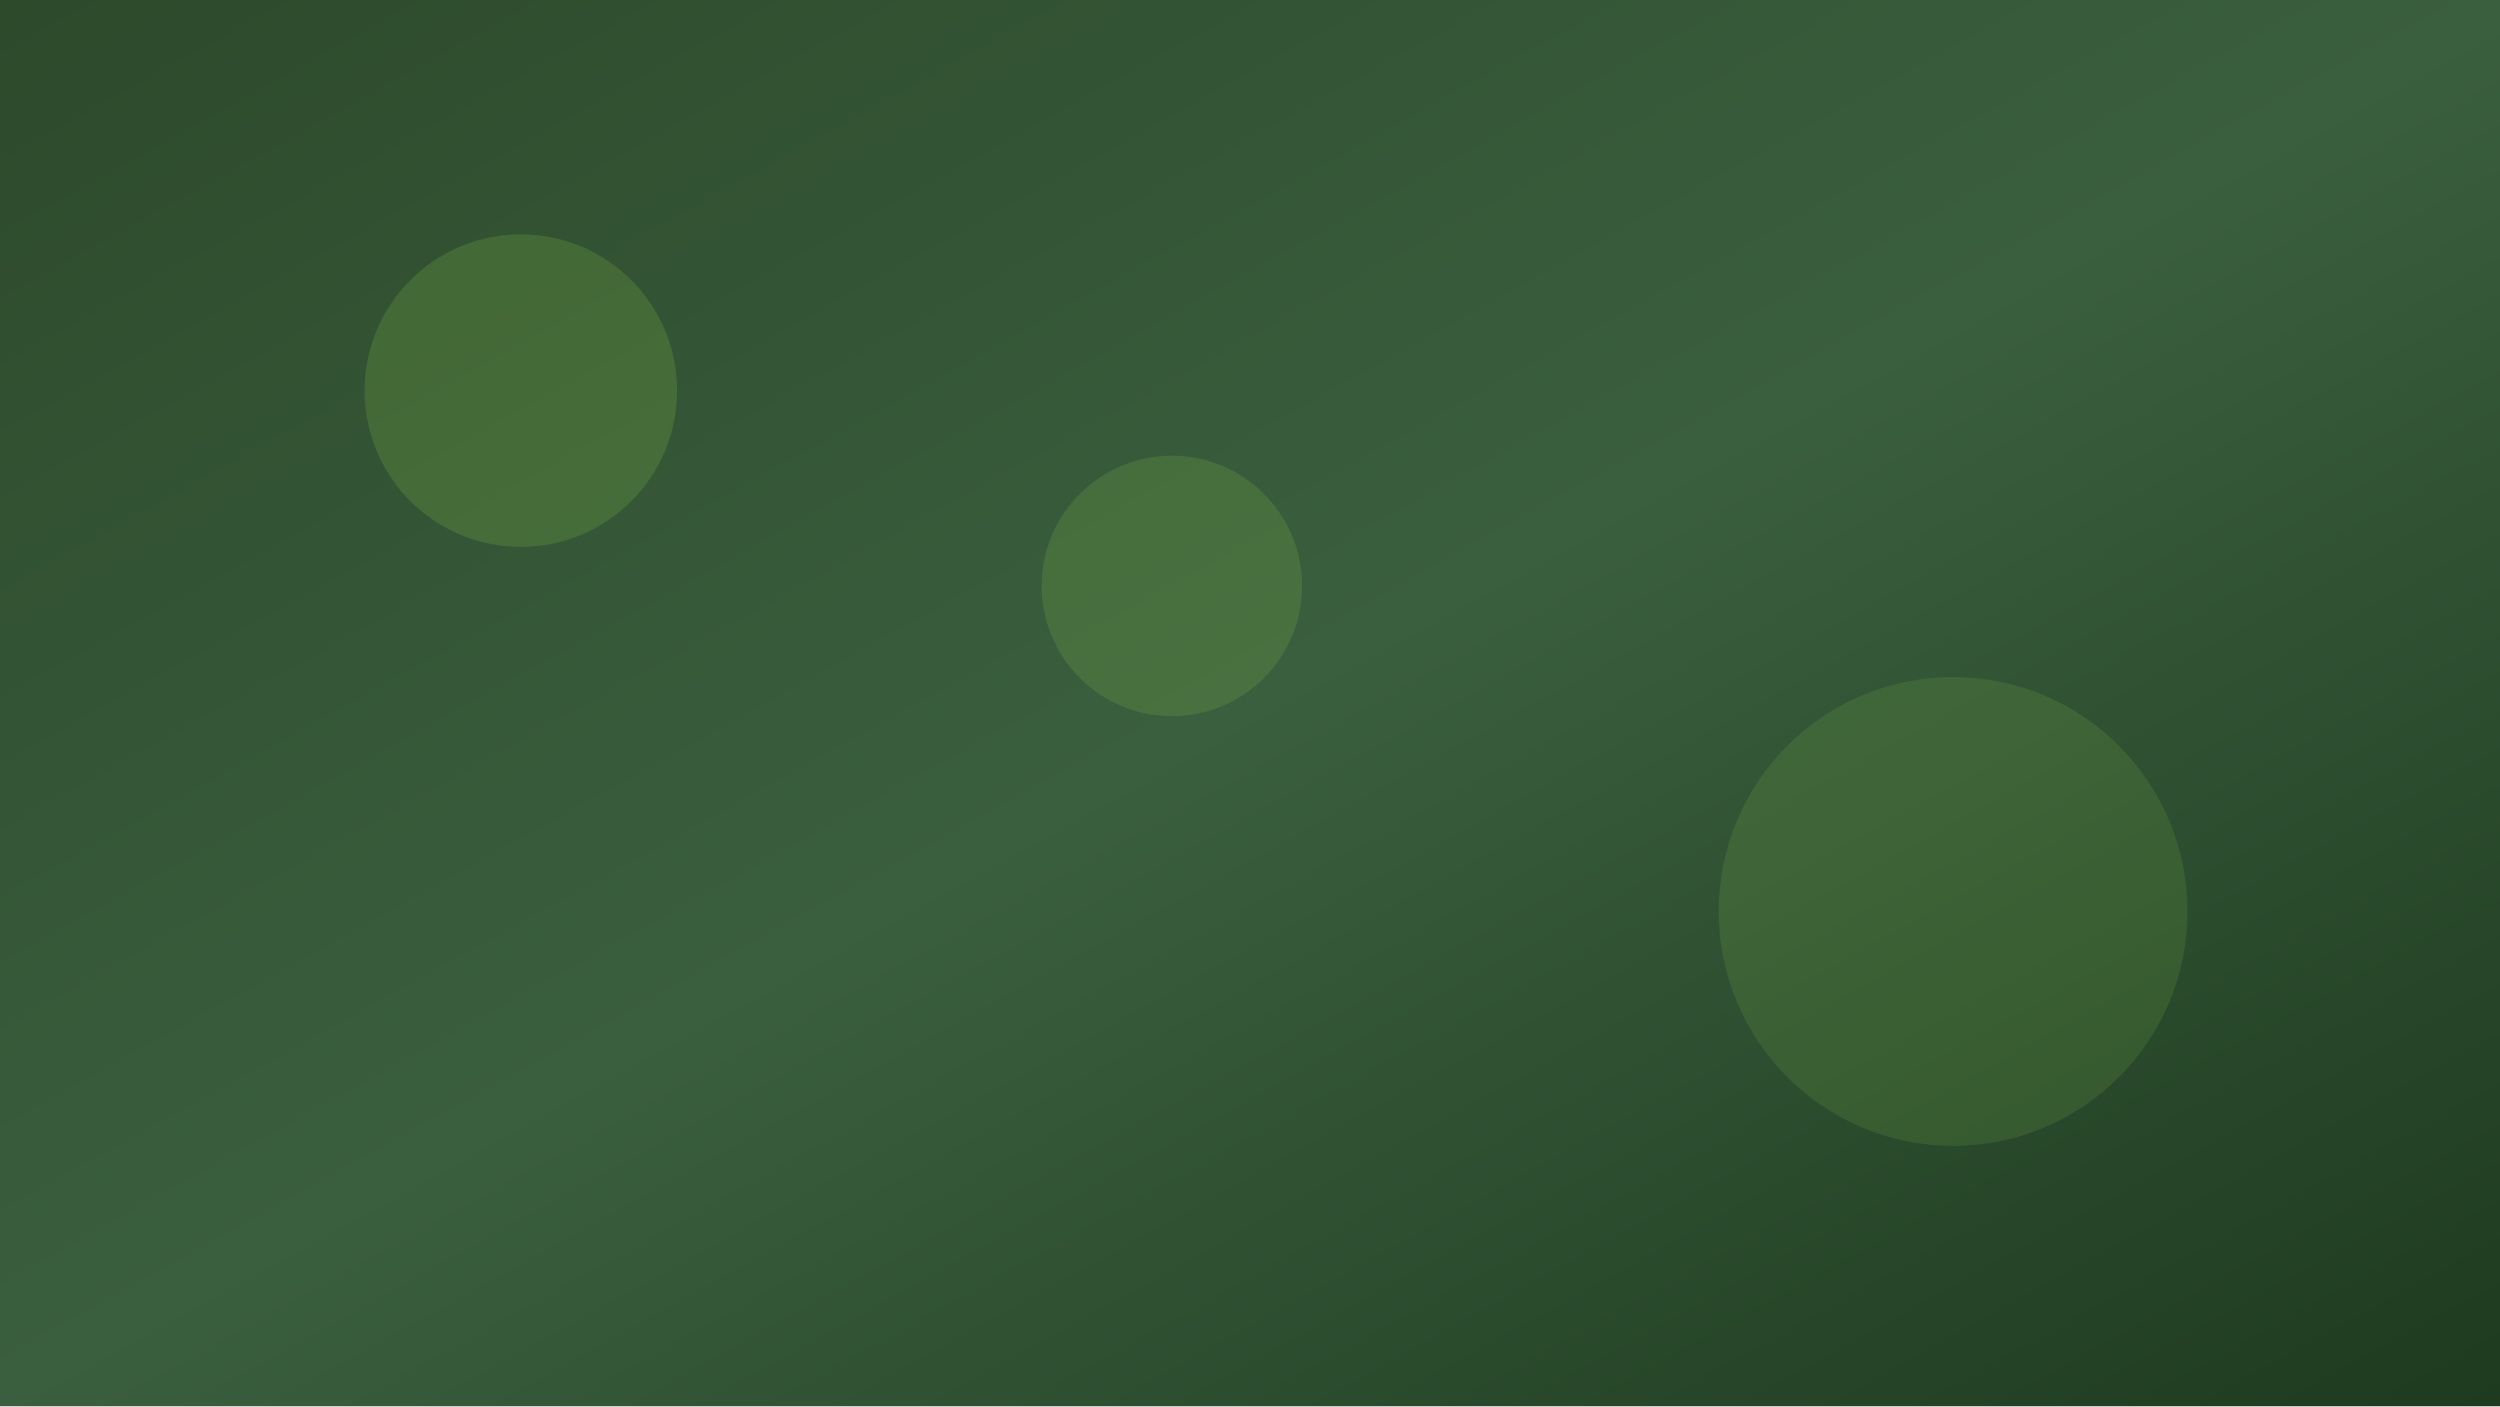
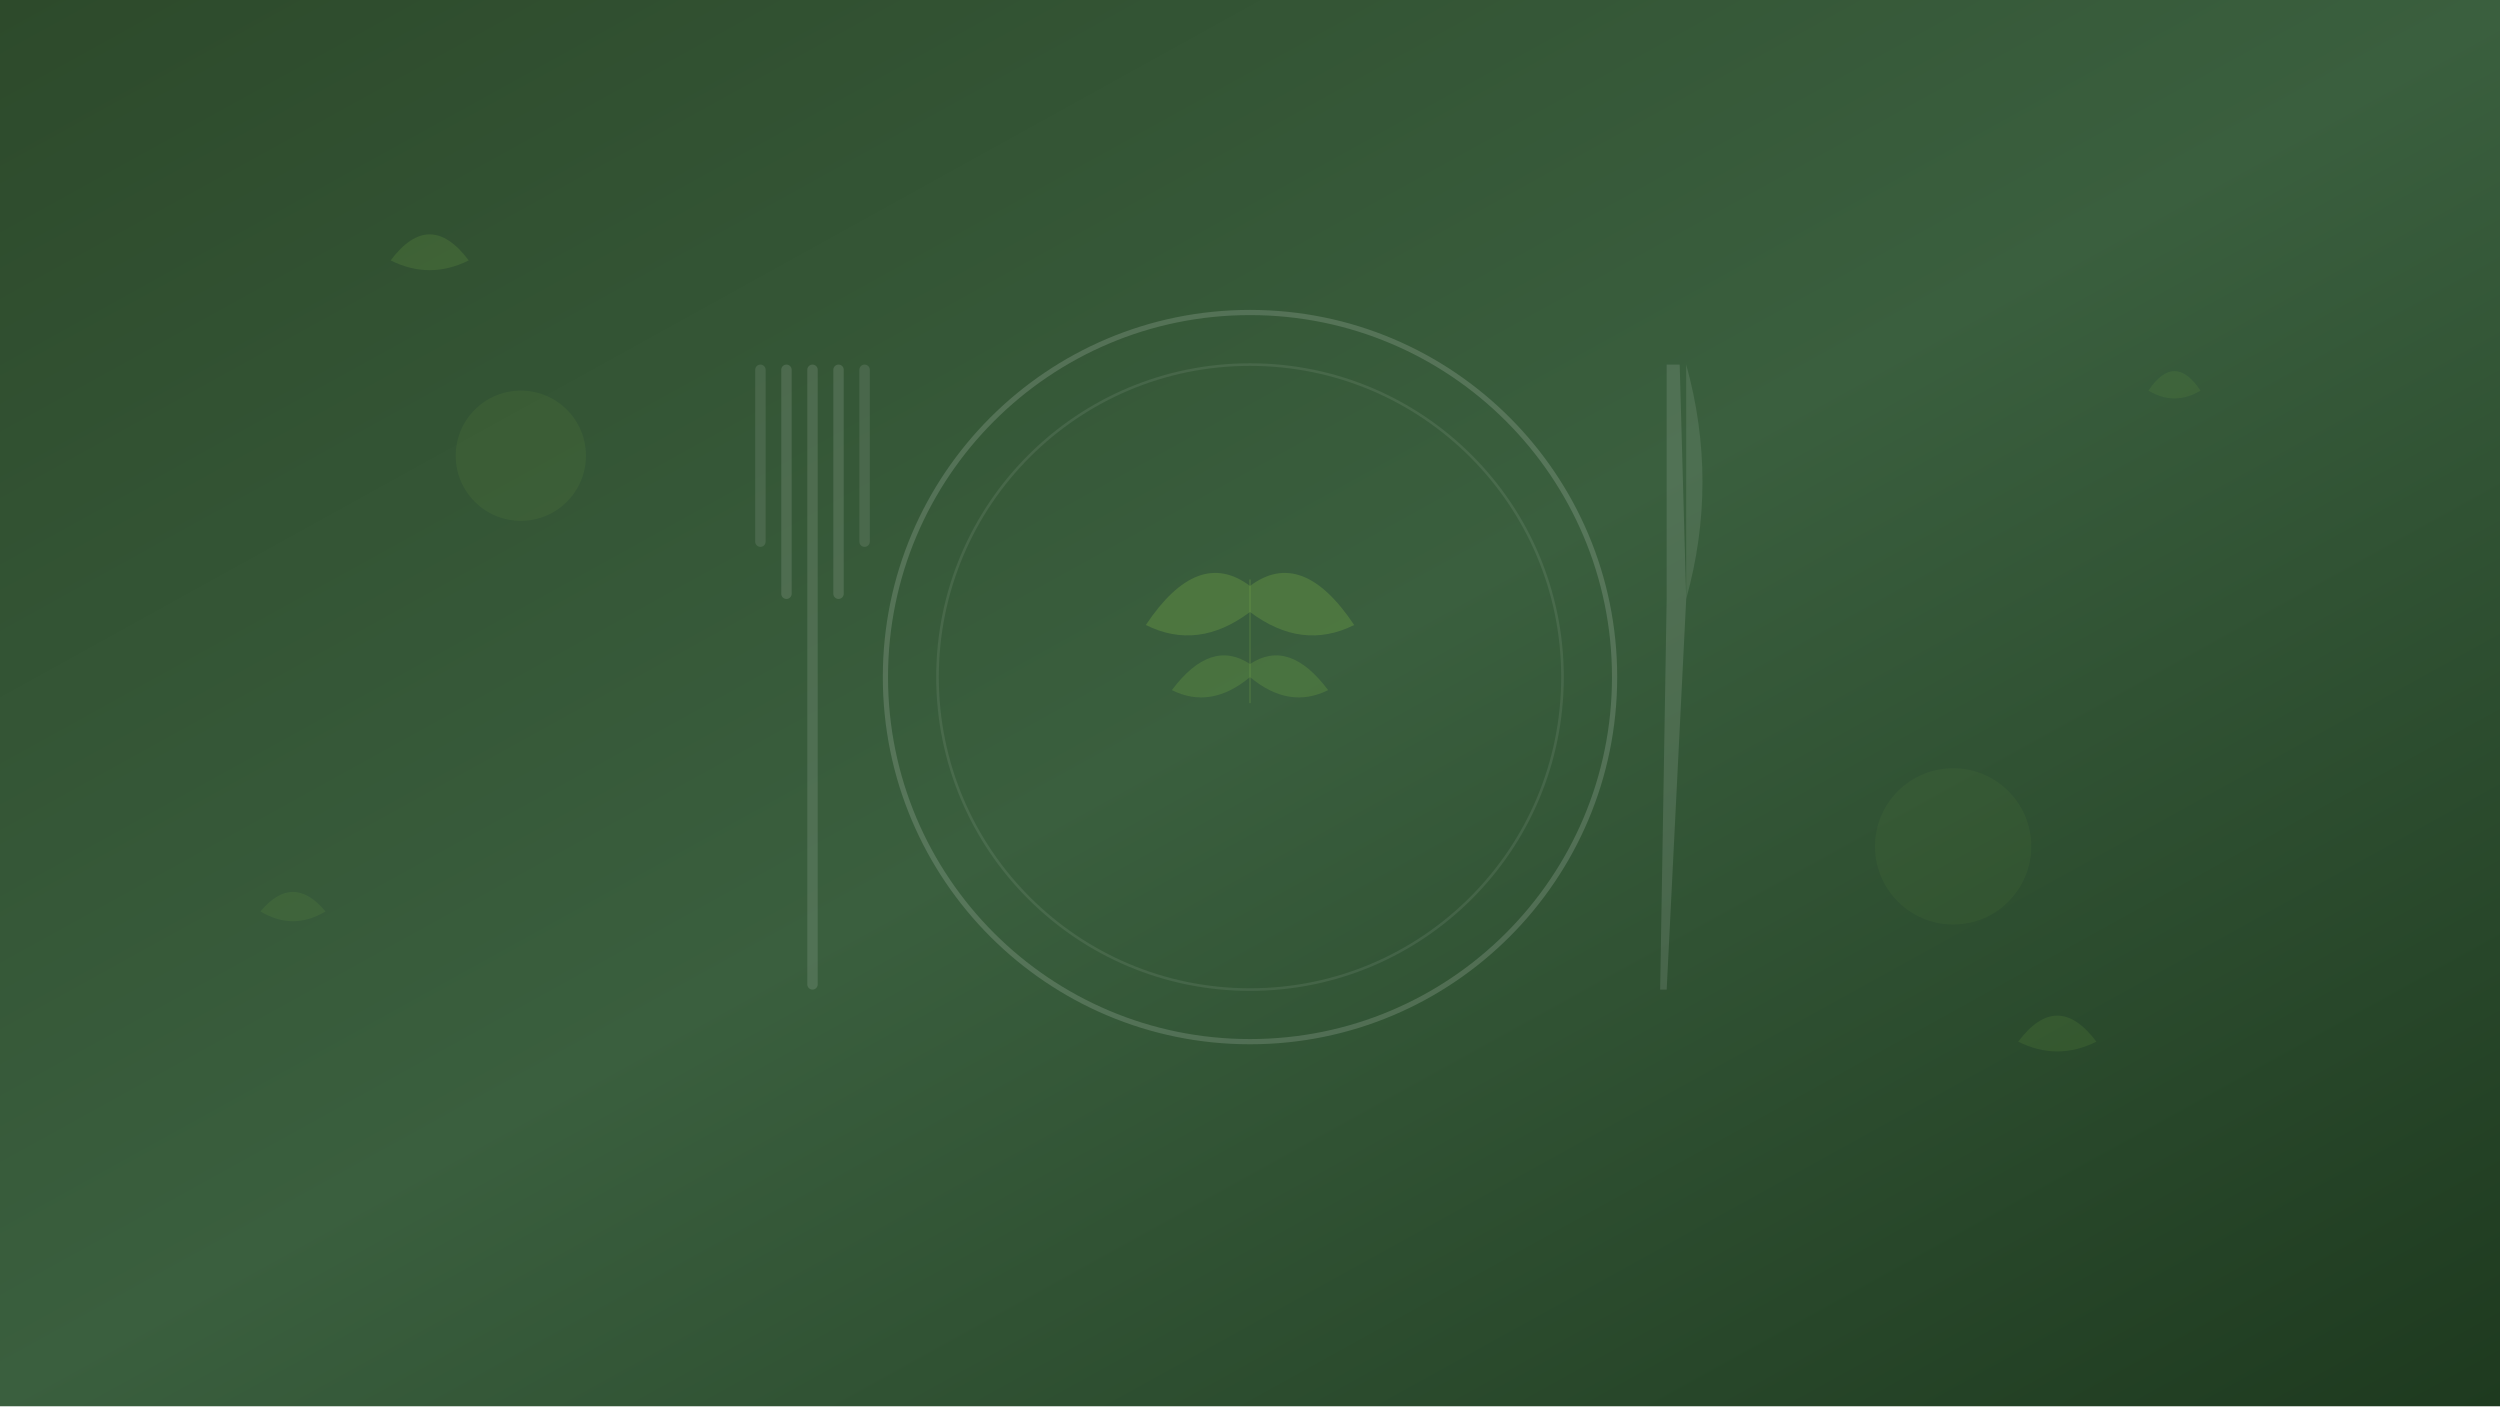
<svg xmlns="http://www.w3.org/2000/svg" viewBox="0 0 1920 1080" preserveAspectRatio="xMidYMid slice">
  <defs>
-     <linearGradient id="grad2" x1="0%" y1="0%" x2="100%" y2="100%">
-       <stop offset="0%" style="stop-color:#2d4a2b;stop-opacity:1" />
-       <stop offset="50%" style="stop-color:#3a5f3e;stop-opacity:1" />
-       <stop offset="100%" style="stop-color:#1e3a1f;stop-opacity:1" />
+     <linearGradient id="fg2" x1="0%" y1="0%" x2="100%" y2="100%">
+       <stop offset="0%" stop-color="#2d4a2b" />
+       <stop offset="50%" stop-color="#3a5f3e" />
+       <stop offset="100%" stop-color="#1e3a1f" />
    </linearGradient>
  </defs>
-   <rect width="1920" height="1080" fill="url(#grad2)" />
-   <circle cx="400" cy="300" r="120" fill="rgba(139,195,74,0.2)" />
-   <circle cx="1500" cy="700" r="180" fill="rgba(139,195,74,0.15)" />
-   <circle cx="900" cy="450" r="100" fill="rgba(139,195,74,0.18)" />
+   <rect width="1920" height="1080" fill="url(#fg2)" />
+   <circle cx="960" cy="520" r="280" stroke="rgba(255,255,255,0.15)" stroke-width="4" fill="none" />
+   <circle cx="960" cy="520" r="240" stroke="rgba(255,255,255,0.08)" stroke-width="2" fill="none" />
+   <rect x="620" y="280" width="8" height="480" rx="4" fill="rgba(255,255,255,0.12)" />
+   <rect x="600" y="280" width="8" height="180" rx="4" fill="rgba(255,255,255,0.12)" />
+   <rect x="640" y="280" width="8" height="180" rx="4" fill="rgba(255,255,255,0.12)" />
+   <rect x="580" y="280" width="8" height="140" rx="4" fill="rgba(255,255,255,0.10)" />
+   <rect x="660" y="280" width="8" height="140" rx="4" fill="rgba(255,255,255,0.10)" />
+   <path d="M1280,280 L1290,280 L1295,460 L1280,760 L1275,760 L1280,460Z" fill="rgba(255,255,255,0.12)" />
+   <path d="M1295,280 Q1320,370 1295,460" fill="rgba(255,255,255,0.10)" />
+   <path d="M880,480 Q920,420 960,450 Q1000,420 1040,480 Q1000,500 960,470 Q920,500 880,480Z" fill="rgba(139,195,74,0.25)" />
+   <path d="M900,530 Q930,490 960,510 Q990,490 1020,530 Q990,545 960,520 Q930,545 900,530Z" fill="rgba(139,195,74,0.2)" />
+   <line x1="960" y1="445" x2="960" y2="540" stroke="rgba(139,195,74,0.15)" stroke-width="1.5" />
+   <path d="M300,200 Q330,160 360,200 Q330,215 300,200Z" fill="rgba(139,195,74,0.15)" />
+   <path d="M1550,800 Q1580,760 1610,800 Q1580,815 1550,800Z" fill="rgba(139,195,74,0.12)" />
+   <path d="M1650,300 Q1670,270 1690,300 Q1670,312 1650,300Z" fill="rgba(139,195,74,0.1)" />
+   <path d="M200,700 Q225,670 250,700 Q225,715 200,700Z" fill="rgba(139,195,74,0.1)" />
+   <circle cx="400" cy="350" r="50" fill="rgba(139,195,74,0.08)" />
+   <circle cx="1500" cy="650" r="60" fill="rgba(139,195,74,0.06)" />
</svg>
